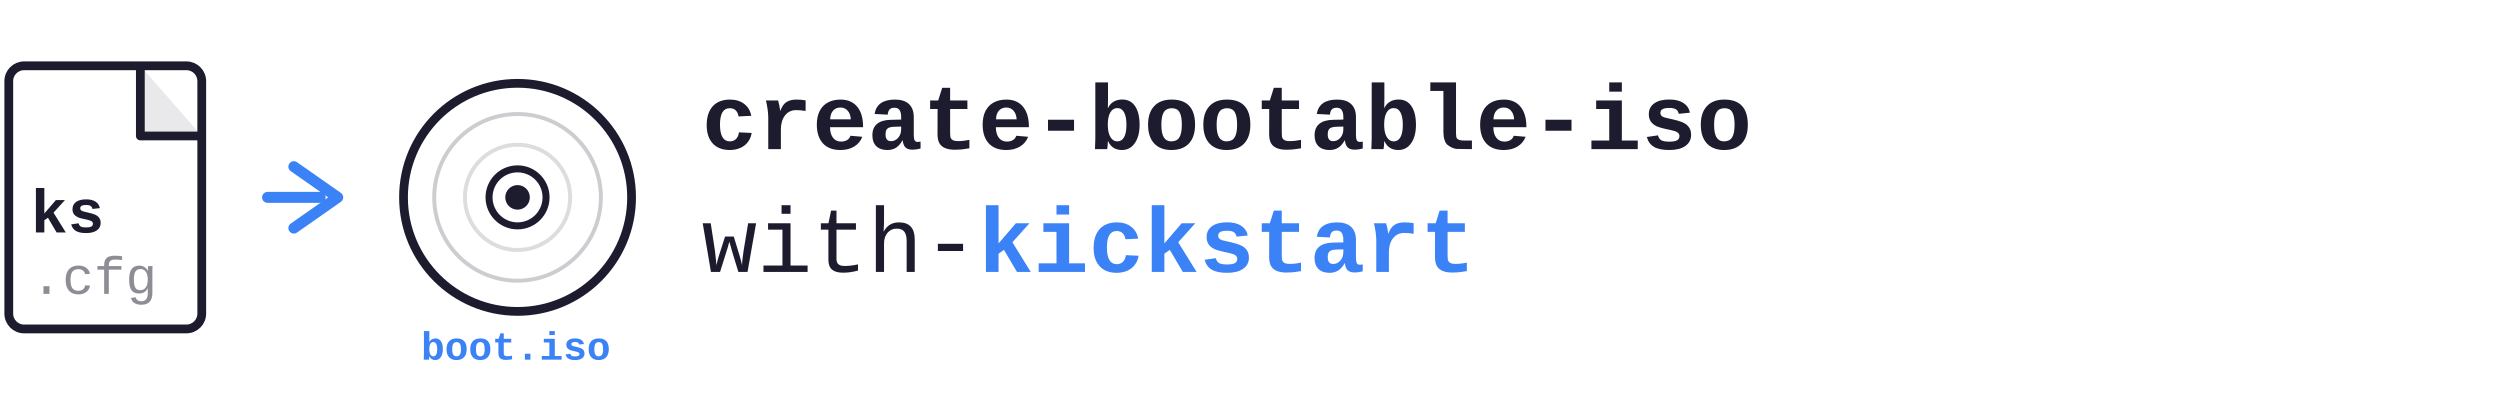
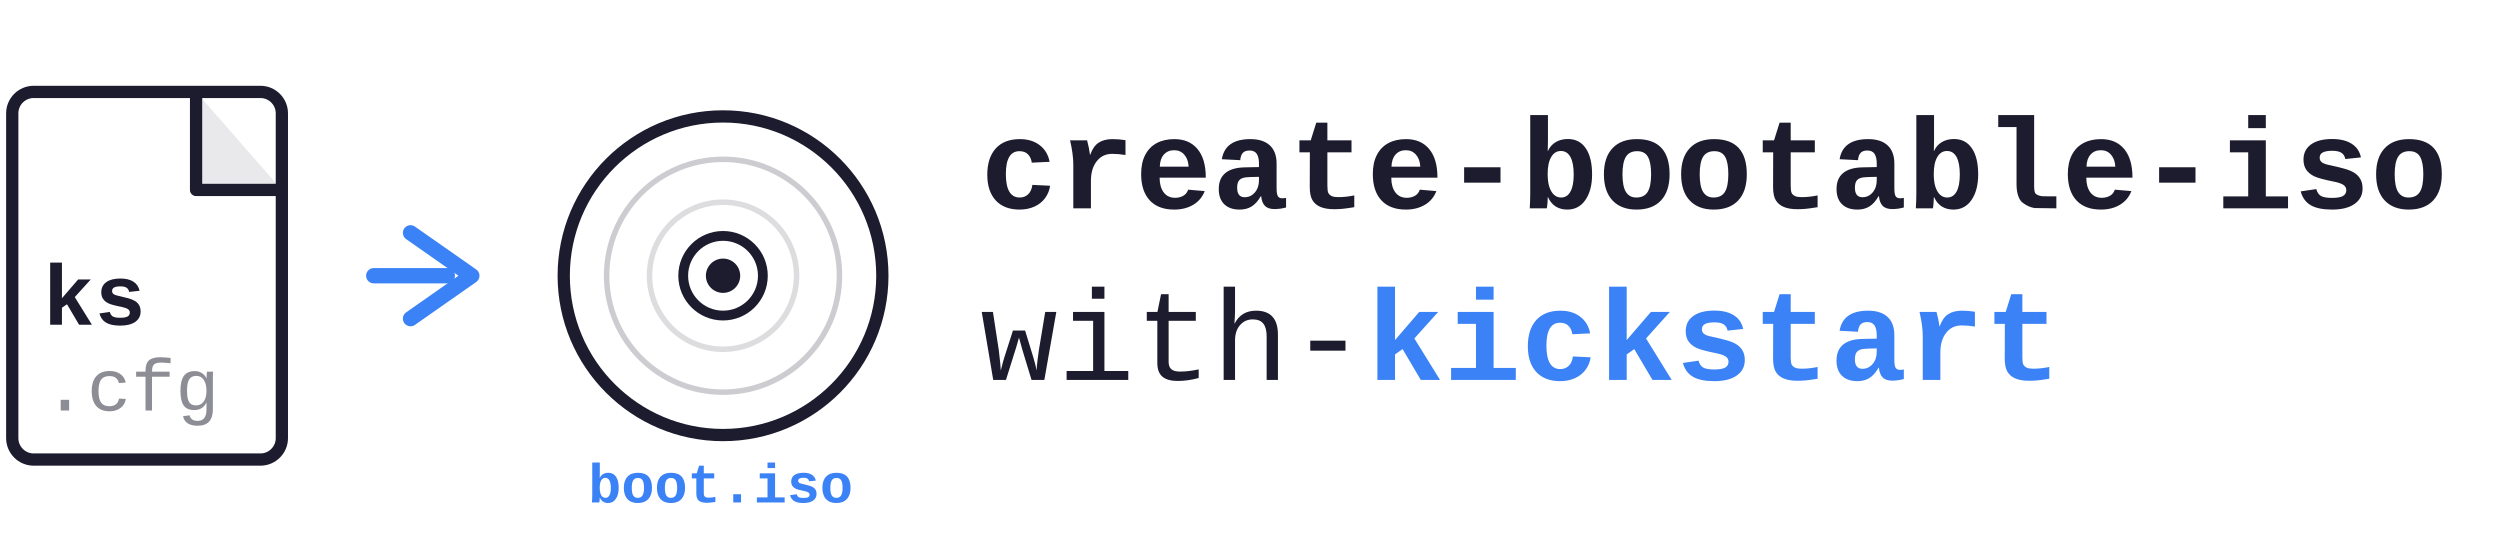
- <svg xmlns="http://www.w3.org/2000/svg" viewBox="0 0 570 90" width="570" height="90" role="img" aria-label="create-bootable-iso-with-kickstart">
+ <svg xmlns="http://www.w3.org/2000/svg" viewBox="0 0 408 90" width="408" height="90" role="img" aria-label="create-bootable-iso-with-kickstart">
  <rect x="2" y="15" width="44" height="60" rx="3.5" fill="none" stroke="#1c1c2e" stroke-width="2" />
  <polyline points="32,15 32,31 46,31" fill="none" stroke="#1c1c2e" stroke-width="2" stroke-linejoin="round" />
  <polygon points="32,15 46,31 32,31" fill="#1c1c2e" opacity="0.1" />
  <text x="7" y="53" style="font-family:'Courier New',Courier,monospace;font-size:14px;fill:#1c1c2e;font-weight:700;">ks</text>
  <text x="7" y="67" style="font-family:'Courier New',Courier,monospace;font-size:12px;fill:#1c1c2e;opacity:0.5;">.cfg</text>
  <line x1="61" y1="45" x2="73" y2="45" stroke="#3B82F6" stroke-width="2.5" stroke-linecap="round" />
  <polyline points="67,38 77,45 67,52" fill="none" stroke="#3B82F6" stroke-width="2.5" stroke-linecap="round" stroke-linejoin="round" />
  <circle cx="118" cy="45" r="26" fill="none" stroke="#1c1c2e" stroke-width="2" />
  <circle cx="118" cy="45" r="19" fill="none" stroke="#1c1c2e" stroke-width="0.9" opacity="0.22" />
  <circle cx="118" cy="45" r="12" fill="none" stroke="#1c1c2e" stroke-width="0.9" opacity="0.15" />
  <circle cx="118" cy="45" r="6.5" fill="none" stroke="#1c1c2e" stroke-width="1.6" />
  <circle cx="118" cy="45" r="2.8" fill="#1c1c2e" />
  <text x="96" y="82" style="font-family:'Courier New',Courier,monospace;font-size:9px;fill:#3B82F6;font-weight:700;">boot.iso</text>
  <text x="160" y="34" style="font-family:'Courier New',Courier,monospace;font-size:21px;fill:#1c1c2e;font-weight:700;">create-bootable-iso</text>
  <text x="160" y="62" style="font-family:'Courier New',Courier,monospace;font-size:21px;fill:#1c1c2e;">with-<tspan fill="#3B82F6" font-weight="700">kickstart</tspan>
  </text>
</svg>
